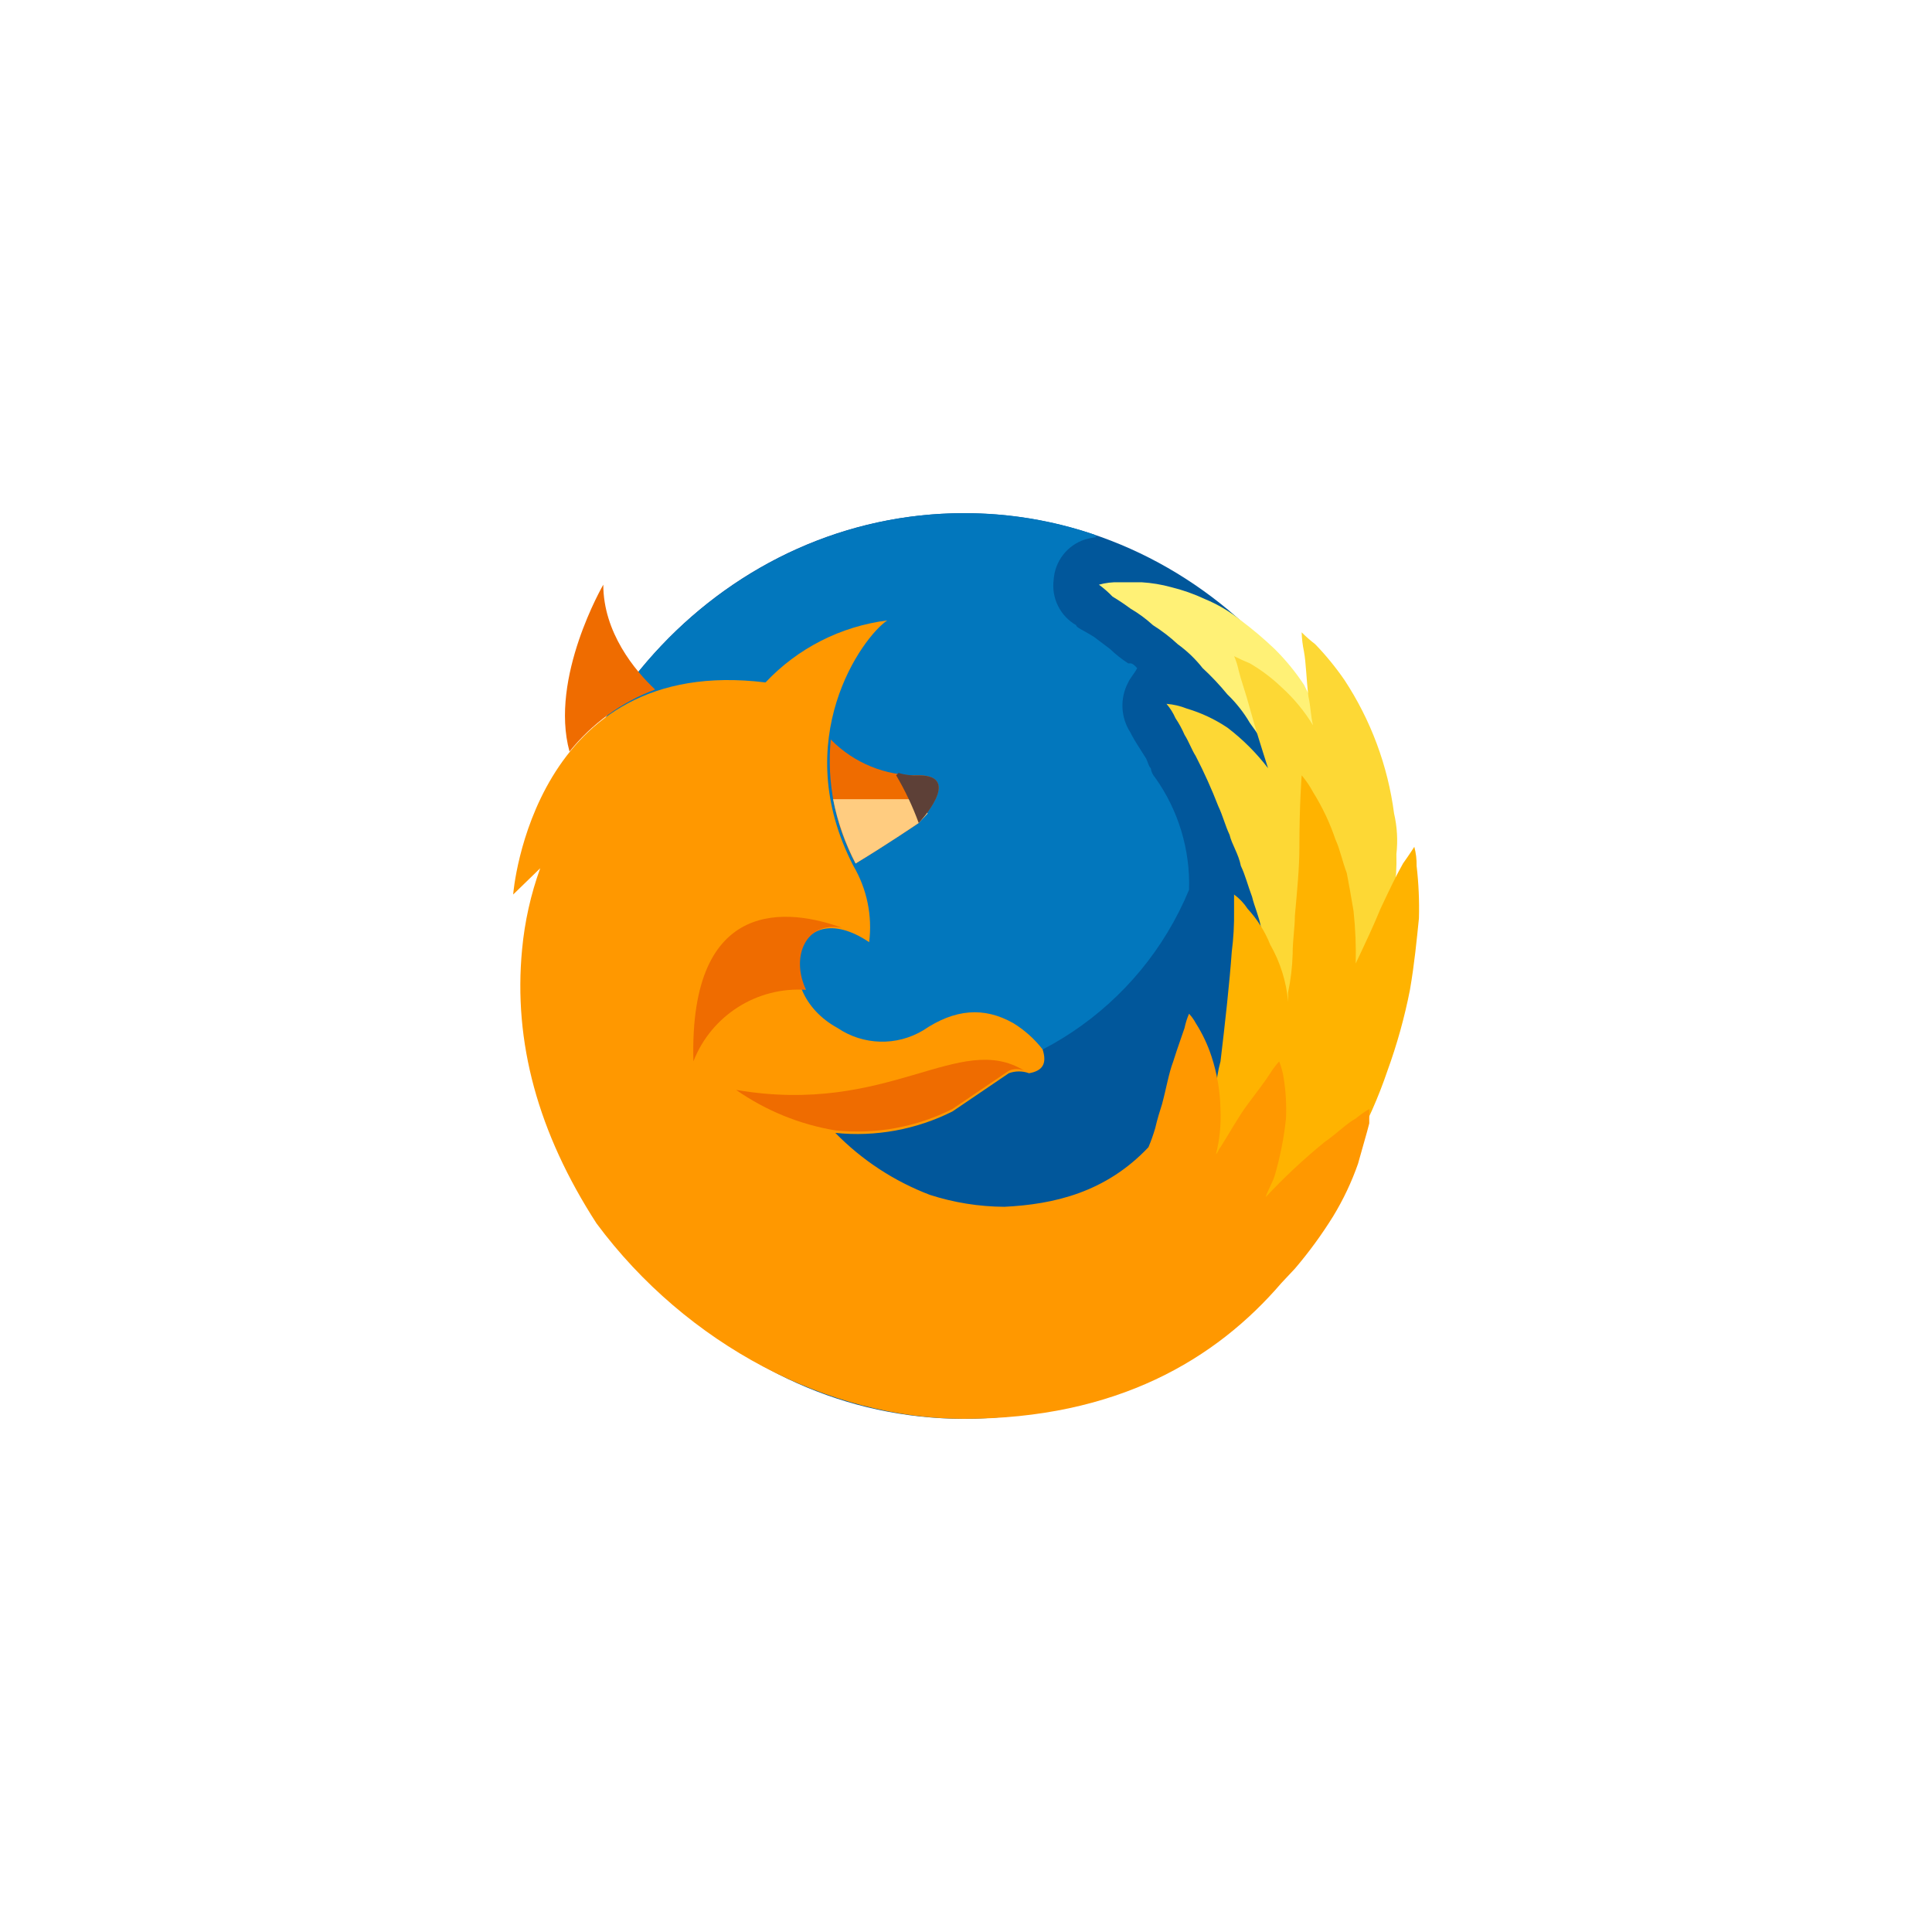
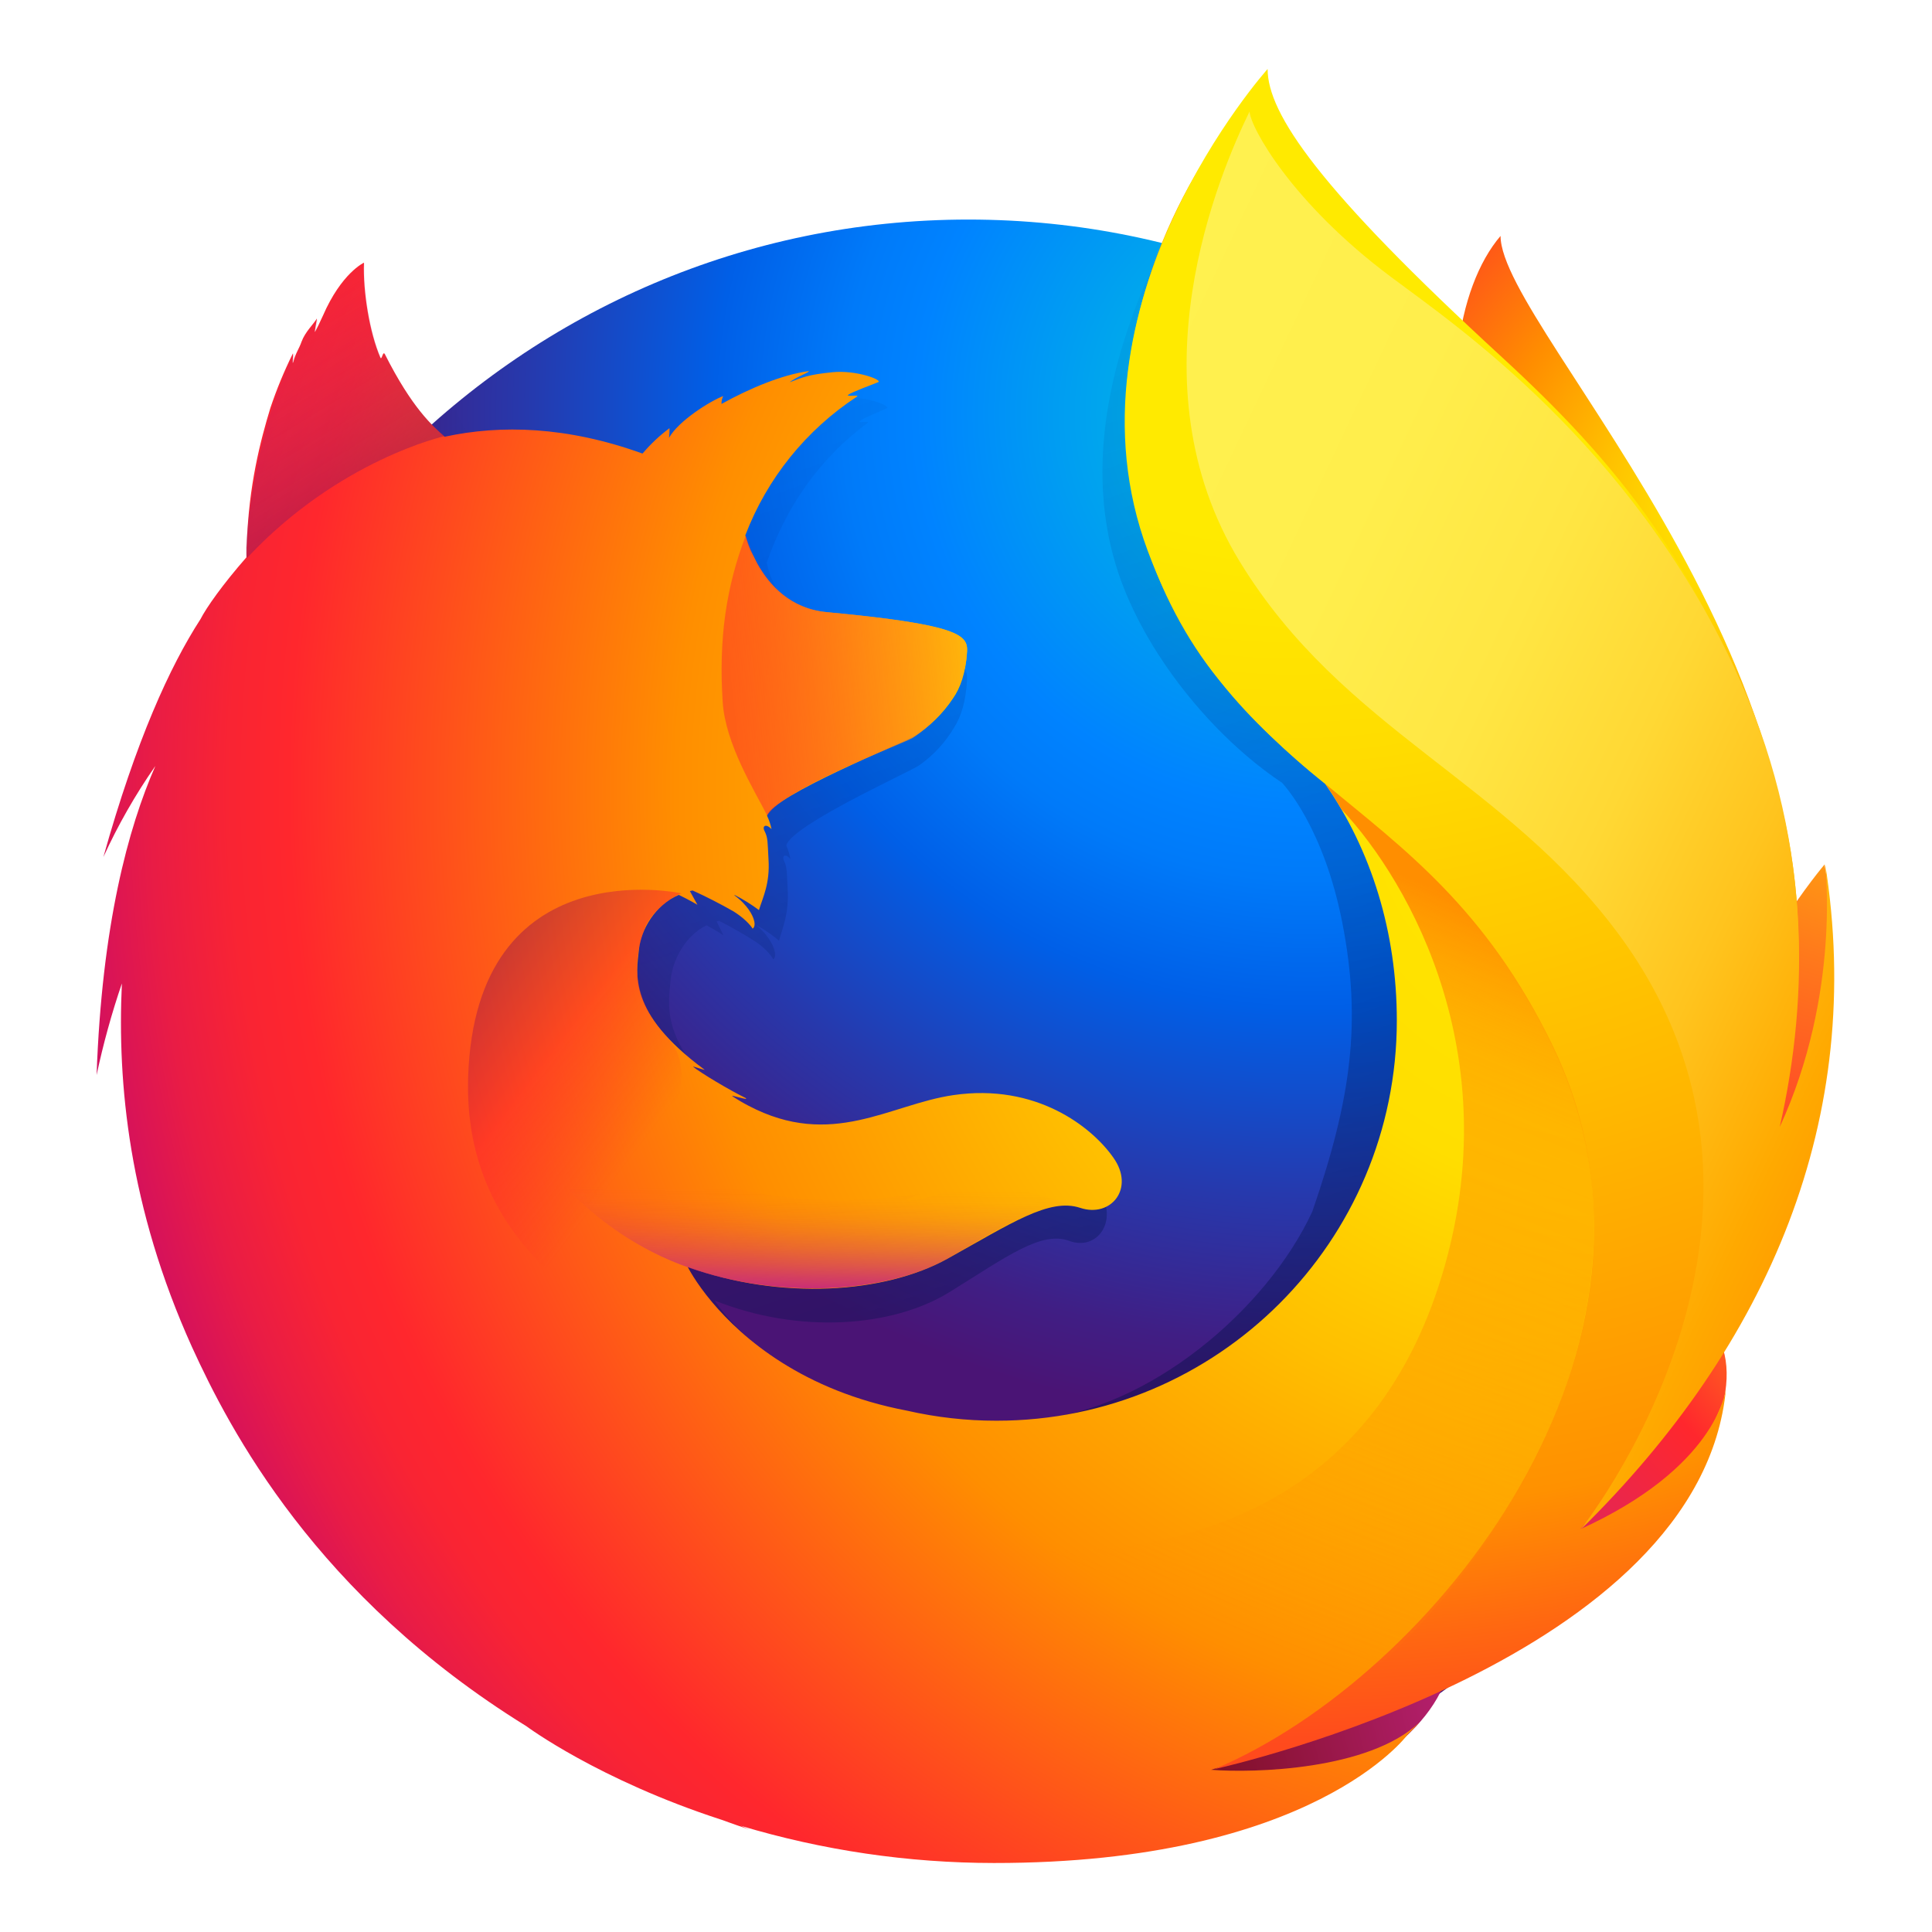
- <svg xmlns="http://www.w3.org/2000/svg" id="Firefox" viewBox="13705 1168 128 128">
+ <svg xmlns="http://www.w3.org/2000/svg" width="140" height="140" viewBox="0 0 140 140">
  <defs>
-     <style>.cls-1,.cls-12{fill:none}.cls-1{stroke:#95989a;opacity:0}.cls-2{fill:#01579b}.cls-3{fill:#0277bd}.cls-4{fill:#fff176}.cls-5{fill:#fdd835}.cls-6{fill:#ffb300}.cls-7{fill:#ff9800}.cls-8{fill:#ef6c00}.cls-9{fill:#ffcc80}.cls-10{fill:#5d4037}.cls-11{stroke:none}</style>
+     <radialGradient id="a" cx="86.85%" cy="30.027%" r="184.025%" fx="86.85%" fy="30.027%" gradientTransform="scale(1 .36278) rotate(2.556 -10.955 .564)">
+       <stop offset="4.5%" stop-color="#FFEA00" />
+       <stop offset="12%" stop-color="#FFDE00" />
+       <stop offset="25.4%" stop-color="#FFBF00" />
+       <stop offset="42.9%" stop-color="#FF8E00" />
+       <stop offset="76.9%" stop-color="#FF272D" />
+       <stop offset="87.2%" stop-color="#E0255A" />
+       <stop offset="95.3%" stop-color="#CC2477" />
+       <stop offset="100%" stop-color="#C42482" />
+     </radialGradient>
+     <radialGradient id="b" cx="70.828%" cy="12.393%" r="109.234%" fx="70.828%" fy="12.393%" gradientTransform="matrix(1 0 0 .9944 0 0)">
+       <stop offset="0%" stop-color="#00CCDA" />
+       <stop offset="22%" stop-color="#0083FF" />
+       <stop offset="26.1%" stop-color="#007AF9" />
+       <stop offset="33%" stop-color="#0060E8" />
+       <stop offset="33.3%" stop-color="#005FE7" />
+       <stop offset="43.8%" stop-color="#2639AD" />
+       <stop offset="52.2%" stop-color="#401E84" />
+       <stop offset="56.6%" stop-color="#4A1475" />
+     </radialGradient>
+     <linearGradient id="c" x1="57.339%" x2="35.146%" y1="75.22%" y2="6.805%">
+       <stop offset="0%" stop-color="#000F43" stop-opacity=".4" />
+       <stop offset="48.5%" stop-color="#001962" stop-opacity=".173" />
+       <stop offset="100%" stop-color="#002079" stop-opacity="0" />
+     </linearGradient>
+     <radialGradient id="d" cx="147.727%" cy="-21.664%" r="171.766%" fx="147.727%" fy="-21.664%" gradientTransform="scale(.9236 1) rotate(5.763 1.538 .997)">
+       <stop offset=".3%" stop-color="#FFEA00" />
+       <stop offset="49.7%" stop-color="#FF272D" />
+       <stop offset="100%" stop-color="#C42482" />
+     </radialGradient>
+     <radialGradient id="e" cx="135.976%" cy="-52.131%" r="453.898%" fx="135.976%" fy="-52.131%" gradientTransform="scale(1 .54133) rotate(5.763 5.747 -.742)">
+       <stop offset=".3%" stop-color="#FFE900" />
+       <stop offset="15.7%" stop-color="#FFAF0E" />
+       <stop offset="31.6%" stop-color="#FF7A1B" />
+       <stop offset="47.2%" stop-color="#FF4E26" />
+       <stop offset="62.1%" stop-color="#FF2C2E" />
+       <stop offset="76.2%" stop-color="#FF1434" />
+       <stop offset="89.2%" stop-color="#FF0538" />
+       <stop offset="100%" stop-color="#FF0039" />
+     </radialGradient>
+     <radialGradient id="f" cx="211.883%" cy="2.145%" r="377.431%" fx="211.883%" fy="2.145%" gradientTransform="scale(.53363 1) rotate(5.763 3.045 18.415)">
+       <stop offset=".3%" stop-color="#FF272D" />
+       <stop offset="49.7%" stop-color="#C42482" />
+       <stop offset="98.6%" stop-color="#620700" />
+     </radialGradient>
+     <radialGradient id="g" cx="89.956%" cy="39.179%" r="103.321%" fx="89.956%" fy="39.179%" gradientTransform="matrix(1 0 0 .9592 0 .016)">
+       <stop offset="0%" stop-color="#FFEA00" />
+       <stop offset="23.1%" stop-color="#FFDE00" />
+       <stop offset="36.5%" stop-color="#FFBF00" />
+       <stop offset="54.1%" stop-color="#FF8E00" />
+       <stop offset="76.3%" stop-color="#FF272D" />
+       <stop offset="79.6%" stop-color="#F92433" />
+       <stop offset="84.1%" stop-color="#E91C45" />
+       <stop offset="89.3%" stop-color="#CF0E62" />
+       <stop offset="100%" stop-color="#B5007F" />
+     </radialGradient>
+     <radialGradient id="h" cx="24.953%" cy=".138%" r="249.815%" fx="24.953%" fy=".138%" gradientTransform="matrix(1 0 0 .39637 0 0)">
+       <stop offset="27.9%" stop-color="#FFEA00" />
+       <stop offset="40.2%" stop-color="#FD0" />
+       <stop offset="63%" stop-color="#FFBA00" />
+       <stop offset="85.6%" stop-color="#FF9100" />
+       <stop offset="93.3%" stop-color="#FF6711" />
+       <stop offset="99.4%" stop-color="#FF4A1D" />
+     </radialGradient>
+     <linearGradient id="i" x1="-121.603%" x2="142.342%" y1="64.455%" y2="29.666%">
+       <stop offset="0%" stop-color="#C42482" stop-opacity=".5" />
+       <stop offset="47.4%" stop-color="#FF272D" stop-opacity=".5" />
+       <stop offset="48.6%" stop-color="#FF2C2C" stop-opacity=".513" />
+       <stop offset="67.5%" stop-color="#FF7A1A" stop-opacity=".72" />
+       <stop offset="82.9%" stop-color="#FFB20D" stop-opacity=".871" />
+       <stop offset="94.2%" stop-color="#FFD605" stop-opacity=".964" />
+       <stop offset="100%" stop-color="#FFE302" />
+     </linearGradient>
+     <linearGradient id="j" x1="56.498%" x2="19.49%" y1="94.893%" y2="5.478%">
+       <stop offset="0%" stop-color="#891551" stop-opacity=".6" />
+       <stop offset="100%" stop-color="#C42482" stop-opacity="0" />
+     </linearGradient>
+     <linearGradient id="k" x1="8.04%" x2="47.914%" y1="6.686%" y2="47.886%">
+       <stop offset=".5%" stop-color="#891551" stop-opacity=".5" />
+       <stop offset="48.4%" stop-color="#FF272D" stop-opacity=".5" />
+       <stop offset="100%" stop-color="#FF272D" stop-opacity="0" />
+     </linearGradient>
+     <linearGradient id="l" x1="47.509%" x2="50.009%" y1="102.675%" y2="31.749%">
+       <stop offset="0%" stop-color="#C42482" />
+       <stop offset="8.3%" stop-color="#C42482" stop-opacity=".81" />
+       <stop offset="20.6%" stop-color="#C42482" stop-opacity=".565" />
+       <stop offset="32.8%" stop-color="#C42482" stop-opacity=".362" />
+       <stop offset="44.7%" stop-color="#C42482" stop-opacity=".204" />
+       <stop offset="56.2%" stop-color="#C42482" stop-opacity=".091" />
+       <stop offset="67.3%" stop-color="#C42482" stop-opacity=".023" />
+       <stop offset="77.3%" stop-color="#C42482" stop-opacity="0" />
+     </linearGradient>
+     <linearGradient id="m" x1="6.334%" x2="92.351%" y1="1.647%" y2="89.461%">
+       <stop offset="0%" stop-color="#FFF14F" />
+       <stop offset="26.8%" stop-color="#FFEE4C" />
+       <stop offset="45.2%" stop-color="#FFE643" />
+       <stop offset="61.2%" stop-color="#FFD834" />
+       <stop offset="75.7%" stop-color="#FFC41E" />
+       <stop offset="89.2%" stop-color="#FFAB02" />
+       <stop offset="90.2%" stop-color="#FFA900" />
+       <stop offset="94.9%" stop-color="#FFA000" />
+       <stop offset="100%" stop-color="#FF9100" />
+     </linearGradient>
+     <linearGradient id="n" x1="71.789%" x2="42.746%" y1="7.159%" y2="81.948%">
+       <stop offset="0%" stop-color="#FF8E00" />
+       <stop offset="4%" stop-color="#FF8E00" stop-opacity=".858" />
+       <stop offset="8.4%" stop-color="#FF8E00" stop-opacity=".729" />
+       <stop offset="13%" stop-color="#FF8E00" stop-opacity=".628" />
+       <stop offset="17.8%" stop-color="#FF8E00" stop-opacity=".557" />
+       <stop offset="22.7%" stop-color="#FF8E00" stop-opacity=".514" />
+       <stop offset="28.2%" stop-color="#FF8E00" stop-opacity=".5" />
+       <stop offset="38.9%" stop-color="#FF8E00" stop-opacity=".478" />
+       <stop offset="52.4%" stop-color="#FF8E00" stop-opacity=".416" />
+       <stop offset="67.6%" stop-color="#FF8E00" stop-opacity=".314" />
+       <stop offset="83.8%" stop-color="#FF8E00" stop-opacity=".172" />
+       <stop offset="100%" stop-color="#FF8E00" stop-opacity="0" />
+     </linearGradient>
  </defs>
-   <g id="Group_694" data-name="Group 694" transform="translate(13996 -210)">
-     <g id="Group_140" data-name="Group 140">
-       <g id="Group_139" data-name="Group 139" transform="translate(-255 -185)">
-         <g id="Group_129" data-name="Group 129" transform="translate(-1135 609)">
-           <g id="Group_83" data-name="Group 83" transform="translate(-80 480)">
-             <g id="Group_74" data-name="Group 74">
-               <g id="Group_61" data-name="Group 61" transform="translate(698 -34)">
-                 <g id="Rectangle_142" data-name="Rectangle 142" class="cls-1">
-                   <path class="cls-11" d="M0 0h128v128H0z" transform="translate(481 508)" />
-                   <path class="cls-12" d="M.5.5h127v127H.5z" transform="translate(481 508)" />
-                 </g>
-               </g>
-             </g>
-             <g id="Group_75" data-name="Group 75">
-               <g id="Group_61-2" data-name="Group 61" transform="translate(698 -34)">
-                 <g id="Rectangle_142-2" data-name="Rectangle 142" class="cls-1">
-                   <path class="cls-11" d="M0 0h128v128H0z" transform="translate(481 508)" />
-                   <path class="cls-12" d="M.5.5h127v127H.5z" transform="translate(481 508)" />
-                 </g>
-               </g>
-             </g>
-           </g>
-         </g>
-       </g>
-     </g>
-   </g>
-   <g id="icons8-Firefox" transform="translate(13735 1197)">
-     <path id="Path_3007" data-name="Path 3007" class="cls-2" d="M61.718 35c0 16.567-12.7 30-28.359 30S5 51.567 5 35 17.7 5 33.359 5s28.359 13.433 28.359 30z" transform="translate(.493)" />
-     <path id="Path_3008" data-name="Path 3008" class="cls-3" d="M47.3 29.949a12.156 12.156 0 0 0-2.239-7.42 1.215 1.215 0 0 1-.3-.635c-.152-.154-.152-.315-.3-.629l-.3-.475-.3-.475c-.3-.475-.449-.789-.449-.789a3.274 3.274 0 0 1-.146-3.312c.146-.321.449-.635.595-.95-.146-.16-.3-.315-.449-.315h-.146a8.227 8.227 0 0 1-1.2-.95l-1.044-.789c-.746-.475-1.2-.629-1.2-.789a3.016 3.016 0 0 1-1.493-3 3.008 3.008 0 0 1 2.087-2.683 6.224 6.224 0 0 1 .746-.16l-.146-.16A26.38 26.38 0 0 0 32.374 5C21.331 5 11.629 11.791 7 21.579v.789a20.725 20.725 0 0 0 20.9 20.527 20.958 20.958 0 0 0 19.4-12.946z" transform="translate(1.478)" />
-     <path id="Path_3009" data-name="Path 3009" class="cls-4" d="M30 8.059a4.384 4.384 0 0 1 1.341-.16h1.493a9.585 9.585 0 0 1 1.942.321 11.987 11.987 0 0 1 2.239.789 9.554 9.554 0 0 1 2.39 1.419 24.349 24.349 0 0 1 2.239 1.894 14.892 14.892 0 0 1 1.942 2.368c.443.95 1.044 1.739 1.493 2.683a22.722 22.722 0 0 1 1.044 2.843 22.182 22.182 0 0 1 .595 2.683 14.224 14.224 0 0 1 .152 2.368v1.11a2.062 2.062 0 0 1-.152.944c0 .635-.146 1.1-.146 1.579a4.553 4.553 0 0 1-.152 1.264 7.76 7.76 0 0 1-.595-1.264 6.346 6.346 0 0 1-.6-1.419 15.6 15.6 0 0 0-.746-1.739c-.3-.629-.595-1.264-.892-2.054-.3-.629-.746-1.419-1.049-2.208a16.356 16.356 0 0 0-1.189-2.208A22.844 22.844 0 0 0 40 17.218a8.763 8.763 0 0 0-1.493-1.894 17.305 17.305 0 0 0-1.638-1.739 8.2 8.2 0 0 0-1.644-1.579 10.986 10.986 0 0 0-1.644-1.264 8.691 8.691 0 0 0-1.493-1.1 14.035 14.035 0 0 0-1.188-.794 6.61 6.61 0 0 0-.9-.789z" transform="translate(12.807 1.678)" />
-     <path id="Path_3010" data-name="Path 3010" class="cls-5" d="M48.077 22a21.065 21.065 0 0 0-3.288-8.845 18.594 18.594 0 0 0-1.936-2.368 9.211 9.211 0 0 1-.9-.789 7.446 7.446 0 0 0 .152 1.264c.146.789.146 1.733.3 3 .146.635.146 1.264.3 1.894a11.308 11.308 0 0 0-2.087-2.523 11.235 11.235 0 0 0-2.093-1.579 14.211 14.211 0 0 1-1.044-.475 4.968 4.968 0 0 1 .3.95c.152.629.449 1.419.746 2.523s.746 2.529 1.2 3.947a14.3 14.3 0 0 0-2.688-2.683 9.8 9.8 0 0 0-2.688-1.264A4.584 4.584 0 0 0 33 14.737a3.876 3.876 0 0 1 .595.95 6.837 6.837 0 0 1 .6 1.1c.3.475.449.944.746 1.419a34.1 34.1 0 0 1 1.493 3.318c.3.629.449 1.264.746 1.894.146.629.595 1.264.746 2.054.3.629.449 1.264.746 2.054.146.629.449 1.258.595 2.048.152.635.449 1.264.6 1.9a5.813 5.813 0 0 0 .595 1.733c.449 1.1.746 2.054 1.044 2.683l.449.95s.152-.315.449-1.1a3.167 3.167 0 0 0 .3-1.264 5.9 5.9 0 0 0 .3-1.739c0-.469.152-.944.152-1.419a6.176 6.176 0 0 0 .3.789s.152-.315.449-.95a8.541 8.541 0 0 0 .449-1.1V29.9A2.887 2.887 0 0 0 44.5 31c0 .629.152 1.1.152 1.579V34a4.723 4.723 0 0 0 .146 1.264 8.507 8.507 0 0 0 .746-.95c.152-.315.449-.629.746-1.1a13.739 13.739 0 0 0 .746-1.579 8.036 8.036 0 0 0 .6-2.054c.146-.789.3-1.579.449-2.368a14.653 14.653 0 0 0 .146-2.523 7.919 7.919 0 0 0-.154-2.69z" transform="translate(14.284 2.895)" />
-     <path id="Path_3011" data-name="Path 3011" class="cls-6" d="M49.077 22a4.553 4.553 0 0 0-.152-1.264s-.3.475-.746 1.1c-.449.789-.9 1.739-1.493 3-.449 1.1-1.044 2.368-1.644 3.627A26.475 26.475 0 0 0 44.9 25c-.152-.944-.3-1.733-.449-2.523-.3-.789-.449-1.579-.746-2.214a14.954 14.954 0 0 0-1.496-3.163 6.266 6.266 0 0 0-.746-1.1s-.152 1.894-.152 4.737c0 1.419-.146 2.843-.3 4.576 0 .789-.146 1.579-.146 2.529a14.393 14.393 0 0 1-.3 2.529V31a9.278 9.278 0 0 0-1.189-3.787 7.651 7.651 0 0 0-1.493-2.368 3.693 3.693 0 0 0-.9-.95V25a18.955 18.955 0 0 1-.152 2.683c-.146 2.054-.443 4.737-.746 7.266a8.531 8.531 0 0 0-.3 1.894 8.587 8.587 0 0 0-.3 1.894c-.152.635-.3 1.264-.449 1.739a7.472 7.472 0 0 0-.3 1.579c-.152.475-.152 1.1-.3 1.419-.152.475-.152.789-.3 1.264A7.446 7.446 0 0 0 34 46a7.446 7.446 0 0 0 .9-.629 10.562 10.562 0 0 0 2.087-1.9c.3-.469.746-.944 1.2-1.579.3-.629.746-1.1 1.044-1.733 0 .475-.152.944-.152 1.419-.146.475-.146 1.1-.3 1.425a5.353 5.353 0 0 0-.3 1.419c.152-.16.595 0 1.044.16a.576.576 0 0 1-.146.315c-.152.475-.3.944-.449 1.419-.3.789-.449 1.264-.449 1.264a4.148 4.148 0 0 0 1.044-.629c.3-.321.746-.475 1.2-.95a5.764 5.764 0 0 0 1.341-1.419c.449-.475.9-1.11 1.493-1.739.449-.629.9-1.419 1.347-2.208a30.825 30.825 0 0 0 2.239-5.058 35.939 35.939 0 0 0 1.493-5.366c.3-1.739.449-3.318.595-4.737A24.1 24.1 0 0 0 49.077 22z" transform="translate(14.777 6.368)" />
-     <path id="Path_3012" data-name="Path 3012" class="cls-7" d="M59.82 42.5c-.595.321-1.189.95-2.087 1.579a39.378 39.378 0 0 0-3.883 3.633c.152-.475.449-.944.6-1.419a21.5 21.5 0 0 0 .75-3.793 13.351 13.351 0 0 0-.152-2.683 4.911 4.911 0 0 0-.3-1.1 5.552 5.552 0 0 0-.595.789c-.3.475-.9 1.264-1.493 2.054s-1.2 1.894-1.8 2.843c-.146.154-.146.315-.3.469a10.256 10.256 0 0 0 .3-3 11.943 11.943 0 0 0-.59-3.472 9.733 9.733 0 0 0-1.044-2.214 3 3 0 0 0-.449-.629 4.968 4.968 0 0 0-.3.95c-.152.469-.449 1.258-.746 2.208-.3.789-.449 1.739-.746 2.843-.152.475-.3.944-.449 1.579a11.564 11.564 0 0 1-.449 1.264c-2.834 3-6.268 3.787-9.55 3.947a16.353 16.353 0 0 1-4.927-.789 17.413 17.413 0 0 1-6.268-4.108 14.076 14.076 0 0 0 7.76-1.419l3.734-2.532a1.929 1.929 0 0 1 1.341 0c.9-.16 1.2-.629.9-1.579a7.281 7.281 0 0 0-1.942-1.739c-1.942-1.1-3.877-.944-5.97.475a5.277 5.277 0 0 1-5.673-.154c-4.623-2.529-2.834-9 2.093-5.687a8.012 8.012 0 0 0-1.044-5.051c-4.332-8.37.595-15.16 2.239-16.264a13.379 13.379 0 0 0-8.063 4.108C5.341 11.708 4 27.5 4 27.658l1.79-1.739a21.751 21.751 0 0 0-1.2 5.372C4 37.446 5.644 43.447 9.521 49.449 15.492 57.5 24.9 62.395 33.851 62.395c10.151 0 16.716-3.947 21.048-9 .3-.315.595-.635.892-.95a28.442 28.442 0 0 0 2.536-3.472 18.348 18.348 0 0 0 1.644-3.473c.3-1.1.595-2.054.746-2.683v-.95a7.447 7.447 0 0 0-.897.633z" transform="translate(0 2.605)" />
-     <path id="Path_3013" data-name="Path 3013" class="cls-8" d="M14.808 39.579c-.3-11.053 6.419-10.1 9.853-8.845-2.39-.469-3.434 1.9-2.39 4.108a7.473 7.473 0 0 0-7.463 4.737zm9.4 4.576a14.022 14.022 0 0 0 7.76-1.419l3.732-2.528a1.235 1.235 0 0 1 1.044 0c-4.326-2.683-8.955 3-19.106 1.264a16.119 16.119 0 0 0 6.575 2.683zm-.3-25.892a14.466 14.466 0 0 0 1.638 8.209c2.093-1.264 4.18-2.683 4.18-2.683s2.985-3.158 0-3.158a7.912 7.912 0 0 1-5.811-2.368zm-11.636-3.318C10.925 13.687 8.838 11.158 8.838 8c0 0-3.58 6.155-2.239 11.053a13.244 13.244 0 0 1 5.673-4.108z" transform="translate(1.132 1.737)" />
-     <path id="Path_3014" data-name="Path 3014" class="cls-9" d="M19.692 21.262c2.093-1.264 4.18-2.683 4.18-2.683l.595-.629-.595-.95H18.2a16.112 16.112 0 0 0 1.492 4.262z" transform="translate(6.994 6.947)" />
-     <path id="Path_3015" data-name="Path 3015" class="cls-10" d="M22.493 16.059a3.832 3.832 0 0 1-1.341-.16l-.152.16a18.912 18.912 0 0 1 1.493 3.158s2.985-3.158 0-3.158z" transform="translate(8.374 6.31)" />
+   <g fill="none" fill-rule="nonzero">
+     <path fill="url(#a)" d="M101.736 12.096c-3.163 3.684-4.636 11.975-1.429 20.38 3.207 8.404 8.123 6.579 11.187 15.15 4.044 11.308 2.162 26.5 2.162 26.5s4.862 14.084 8.25-.876c7.5-28.101-20.17-54.234-20.17-61.154z" transform="translate(7 5)" />
+     <path fill="url(#b)" d="M63.142 128.763c32.39 0 58.628-26.388 58.628-58.926S95.53 10.91 63.173 10.91C30.815 10.91 4.576 37.3 4.576 69.837c-.062 32.57 26.207 58.926 58.566 58.926z" transform="translate(7 5)" />
+     <path fill="url(#c)" d="M107.07 106.171a32.606 32.606 0 0 1-3.978 2.403 93.013 93.013 0 0 0 5.058-8.318c1.25-1.384 2.394-2.728 3.327-4.182.454-.715.966-1.596 1.508-2.619 3.291-5.931 6.92-15.531 7.023-25.392v-.024c.003-.242.004-.485.002-.728a34.042 34.042 0 0 0-.754-7.365c.026.189.05.378.073.567-.029-.146-.053-.293-.085-.438.049.269.087.528.13.79.672 5.71.193 11.28-2.204 15.385-.038.06-.077.116-.115.175 1.243-6.24 1.659-13.13.276-20.029 0 0-.553-3.353-4.672-13.534-2.371-5.86-6.582-10.663-10.302-14.163-3.261-4.036-6.223-6.744-7.856-8.463-3.41-3.592-4.84-6.285-5.426-8.042-.509-.255-7.018-6.58-7.535-6.82-2.841 4.405-11.776 18.188-7.526 31.065 1.926 5.836 6.798 11.893 11.896 15.29.224.256 3.033 3.309 4.37 10.194 1.38 7.113.654 12.664-2.186 20.872-3.34 7.2-11.895 14.32-19.907 15.047C51.06 99.4 44.79 89.241 44.79 89.241c6.12 2.447 12.887 1.935 17.002-.602 4.147-2.566 6.655-4.47 8.692-3.719 2.007.747 3.605-1.42 2.171-3.668a10.367 10.367 0 0 0-10.487-4.568c-4.151.675-7.954 3.965-13.394.779a11.296 11.296 0 0 1-1.02-.669c-.36-.236 1.165.359.81.091-1.06-.575-2.933-1.829-3.419-2.275-.08-.074.822.288.74.214-5.085-4.19-4.45-7.02-4.29-8.795.128-1.42 1.052-3.24 2.608-3.978.752.41 1.22.724 1.22.724s-.32-.655-.493-1.001c.06-.026.118-.02.179-.045.616.297 1.978 1.07 2.695 1.541.934.66 1.232 1.247 1.232 1.247s.246-.136.064-.71c-.066-.236-.35-.985-1.275-1.74l.058.006c.554.315 1.078.68 1.567 1.089.261-.95.73-1.94.627-3.712-.063-1.246-.034-1.568-.253-2.05-.197-.413.11-.574.451-.145a4.338 4.338 0 0 0-.291-.978l.002-.032c.426-1.484 9.014-5.345 9.64-5.797a8.898 8.898 0 0 0 2.526-2.748c.478-.76.837-1.829.925-3.45.047-1.168-.497-1.946-9.18-2.855-2.375-.234-3.769-1.956-4.56-3.544a23.172 23.172 0 0 0-.44-.962 7.664 7.664 0 0 1-.337-1.114c1.42-4.079 3.805-7.527 7.312-10.133.191-.174-.763.045-.572-.13.222-.203 1.678-.79 1.953-.921.335-.159-1.438-.912-3.003-.728-1.594.18-1.932.37-2.783.73.353-.351 1.476-.812 1.212-.81-1.718.264-3.853 1.264-5.679 2.395a1.418 1.418 0 0 1 .11-.574c-.85.36-2.94 1.822-3.548 3.057.027-.237.038-.475.035-.713a11.16 11.16 0 0 0-1.742 1.825l-.032.03c-4.934-1.989-9.276-2.118-12.95-1.226-.804-.808-1.197-.217-3.026-4.237-.124-.242.095.24 0 0-.3-.78.183 1.04 0 0-3.075 2.427-7.121 5.178-9.064 7.12-.024.077 2.266-.648 0 0-.793.226-.74.697-.86 4.954-.029.323-.003.684-.03.975-1.551 1.977-2.608 3.652-3.007 4.52-2.007 3.458-4.217 8.85-6.36 17.38a44.179 44.179 0 0 1 3.406-6.66C8.151 57.158 6.43 64.267 6.084 75.215c.431-2.26.984-4.494 1.655-6.693a62.511 62.511 0 0 0 4.589 26.563c1.232 3.015 3.27 7.59 6.74 12.603 10.9 11.473 26.275 18.615 43.3 18.615 17.774 0 33.735-7.778 44.702-20.13z" transform="translate(7 5)" />
+     <path fill="url(#d)" d="M93.919 114.504c21.511-2.492 31.034-24.666 18.805-25.102-11.046-.353-28.994 26.278-18.805 25.102z" transform="translate(7 5)" />
+     <path fill="url(#e)" d="M114.273 84.873c14.8-8.616 10.94-27.226 10.94-27.226s-5.711 6.637-9.591 17.217c-3.833 10.477-10.247 15.213-1.35 10.01z" transform="translate(7 5)" />
+     <path fill="url(#f)" d="M67.289 125.516c20.634 6.586 38.368-9.673 27.436-15.103-9.938-4.897-37.23 11.99-27.436 15.103z" transform="translate(7 5)" />
+     <path fill="url(#g)" d="M115.81 92.775c.502-.709 1.181-2.977 1.78-3.991 3.644-5.883 3.67-10.573 3.67-10.68 2.2-10.994 2-15.484.646-23.786-1.09-6.685-5.853-16.262-9.98-20.874-4.253-4.752-1.257-3.204-5.375-6.674-3.61-4.002-7.109-7.966-9.014-9.56C83.764 5.694 84.075 3.248 84.34 2.83l-.195.217c-.163-.65-.278-1.197-.278-1.197s-7.528 7.53-9.113 20.08c-1.035 8.195 2.031 16.737 6.471 22.196a50.376 50.376 0 0 0 7.793 7.663v-.004c3.355 4.82 5.201 10.766 5.201 17.163 0 16.018-12.988 29.003-29.01 29.003a29.109 29.109 0 0 1-6.49-.73c-7.56-1.44-11.925-5.255-14.102-7.844-1.248-1.484-1.778-2.566-1.778-2.566 6.773 2.427 14.262 1.919 18.816-.597 4.59-2.545 7.367-4.432 9.62-3.688 2.222.74 3.99-1.41 2.404-3.638-1.555-2.226-5.6-5.413-11.607-4.53-4.594.67-8.803 3.932-14.824.772a12.72 12.72 0 0 1-1.13-.663c-.396-.234 1.29.356.897.09-1.172-.57-3.246-1.813-3.783-2.255-.09-.074.909.285.819.211-5.63-4.155-4.927-6.961-4.75-8.722.142-1.408 1.165-3.213 2.888-3.945.832.407 1.35.718 1.35.718s-.355-.65-.547-.993c.067-.025.131-.019.198-.044a36.38 36.38 0 0 1 2.983 1.528c1.034.654 1.364 1.237 1.364 1.237s.272-.135.07-.705c-.073-.233-.386-.976-1.41-1.726l.064.007c.608.31 1.188.67 1.734 1.08.29-.941.808-1.924.694-3.681-.07-1.236-.037-1.556-.28-2.033-.218-.41.122-.57.5-.143a3.97 3.97 0 0 0-.324-.97l.004-.033c.471-1.472 9.976-5.3 10.668-5.748a9.287 9.287 0 0 0 2.796-2.726c.529-.755.927-1.814 1.024-3.42.032-.725-.19-1.298-2.708-1.846-1.51-.329-3.848-.649-7.453-.987-2.628-.232-4.17-1.94-5.047-3.514-.16-.34-.323-.648-.486-.955a7.018 7.018 0 0 1-.374-1.104 20.935 20.935 0 0 1 8.093-10.049c.212-.173-.845.044-.633-.128.246-.202 1.857-.783 2.161-.915.372-.156-1.59-.903-3.323-.722-1.764.179-2.139.367-3.08.725.39-.349 1.633-.806 1.342-.802-1.902.26-4.266 1.252-6.287 2.374a1.279 1.279 0 0 1 .122-.57c-.941.358-3.254 1.807-3.927 3.032.029-.234.042-.47.039-.707a11.714 11.714 0 0 0-1.928 1.81l-.036.029c-5.46-1.972-10.266-2.1-14.333-1.216-.89-.8-2.32-2.011-4.344-5.998-.138-.24-.211.496-.317.26-.787-1.825-1.262-4.815-1.184-6.877 0 0-1.627.742-2.973 3.84-.25.557-.41.864-.57 1.17-.074.09.166-1.016.128-.956-.234.396-.84.95-1.106 1.667-.182.531-.439.829-.602 1.491l-.039.06c-.013-.194.049-.802.004-.678a31.197 31.197 0 0 0-1.626 3.943c-.725 2.384-1.569 5.629-1.703 9.85-.032.32-.003.68-.032.967-1.717 1.962-2.887 3.622-3.33 4.483C5.307 43.3 2.862 48.649.49 57.107a42.166 42.166 0 0 1 3.769-6.604C2.287 54.993.38 62.043 0 72.9a57.948 57.948 0 0 1 1.832-6.637c-.34 7.24.503 16.216 5.078 26.343 2.717 5.956 8.971 18.053 24.252 27.492l-.001.001s5.198 3.871 14.134 6.772c.66.24 1.33.476 2.012.705a13.272 13.272 0 0 1-.623-.271A64.024 64.024 0 0 0 65.016 130c23.137.02 29.961-9.274 29.961-9.274l-.068.05c.327-.308.641-.628.944-.96-3.65 3.449-11.981 3.678-15.096 3.429 5.312-1.56 8.808-2.881 15.608-5.485.795-.295 1.609-.632 2.44-1.01l.272-.123c.165-.077.328-.15.495-.23a46.12 46.12 0 0 0 9.28-5.812c6.828-5.456 8.313-10.775 9.09-14.282-.108.337-.446 1.12-.683 1.628-1.758 3.762-5.658 6.071-9.893 8.052a91.027 91.027 0 0 0 5.598-8.249c1.383-1.371 1.814-3.517 2.846-4.96z" transform="translate(7 5)" />
+     <path fill="url(#h)" d="M107.499 105.82c2.784-3.07 5.284-6.582 7.178-10.564 4.874-10.25 12.409-27.292 6.474-45.091-4.69-14.068-11.13-21.76-19.307-29.275C88.564 8.687 84.856 3.24 84.856 0c0 0-15.332 17.097-8.683 34.928 6.65 17.832 20.269 17.178 29.279 35.787 10.602 21.897-8.579 45.792-24.44 52.48.97-.216 35.26-7.977 37.062-27.596-.04.36-.813 5.787-10.575 10.222z" transform="translate(7 5)" />
+     <path fill="url(#i)" d="M63.078 42.194c.052-1.16-.549-1.937-10.128-2.836-3.94-.364-5.45-4.008-5.91-5.541-1.401 3.642-1.98 7.463-1.669 12.085.213 3.028 2.247 6.279 3.219 8.187 0 0 .216-.281.316-.385 1.83-1.906 9.5-4.811 10.221-5.224.795-.502 3.818-2.711 3.951-6.286z" transform="translate(7 5)" />
+     <path fill="url(#j)" d="M20.91 20.672c-.138-.24-.212.496-.318.26-.786-1.826-1.265-4.783-1.151-6.874 0 0-1.627.742-2.974 3.84-.25.556-.41.863-.57 1.17-.074.09.167-1.017.128-.956-.234.396-.839.95-1.102 1.635-.218.56-.442.86-.61 1.555-.05.189.053-.836.008-.71-3.132 6.053-3.73 15.207-3.4 14.82 6.667-7.12 14.307-8.81 14.307-8.81-.813-.599-2.579-2.328-4.318-5.93z" transform="translate(7 5)" />
+     <path fill="url(#k)" d="M46.206 95.135c-9.209-3.933-19.678-9.48-19.283-22.081.538-16.596 15.472-13.316 15.472-13.316-.564.137-2.07 1.21-2.604 2.354-.565 1.43-1.595 4.66 1.525 8.046 4.899 5.31-10.064 12.598 13.031 26.366.583.317-5.414-.19-8.14-1.369h-.001z" transform="translate(7 5)" />
+     <path fill="url(#l)" d="M42.934 86.865c6.53 2.273 14.138 1.874 18.692-.642 3.049-1.698 6.96-4.417 9.367-3.746-2.084-.824-3.662-1.209-5.56-1.303-.324 0-.711-.007-1.063-.042-.696-.002-1.39.036-2.081.114-1.176.108-2.479.85-3.663.73-.065-.006 1.149-.498 1.05-.475-.628.13-1.31.159-2.03.248-.458.051-.852.108-1.306.127-13.602 1.154-25.097-7.373-25.097-7.373-.978 3.296 4.38 9.816 11.691 12.362z" transform="translate(7 5)" />
+     <path fill="url(#m)" d="M107.475 105.909c13.757-13.512 20.717-29.935 17.775-48.357 0 0 1.175 9.446-3.282 19.108 2.141-9.432 2.39-21.154-3.298-33.291-7.594-16.202-20.082-24.727-24.85-28.283C86.596 9.697 83.602 4.21 83.548 3.078c-2.158 4.423-8.687 19.58-.702 32.632 7.48 12.23 19.265 15.86 27.515 27.077 15.199 20.665-2.886 43.122-2.886 43.122z" transform="translate(7 5)" />
+     <path fill="url(#n)" d="M105.504 70.754c-4.808-9.935-10.809-14.269-16.485-18.965.66.924.823 1.251 1.189 1.85 4.996 5.326 12.363 18.318 7.014 34.627-10.068 30.7-50.34 16.244-54.562 12.183 1.708 17.768 31.44 26.27 50.797 14.748 11.015-10.43 19.926-28.162 12.047-44.443z" transform="translate(7 5)" />
  </g>
</svg>
